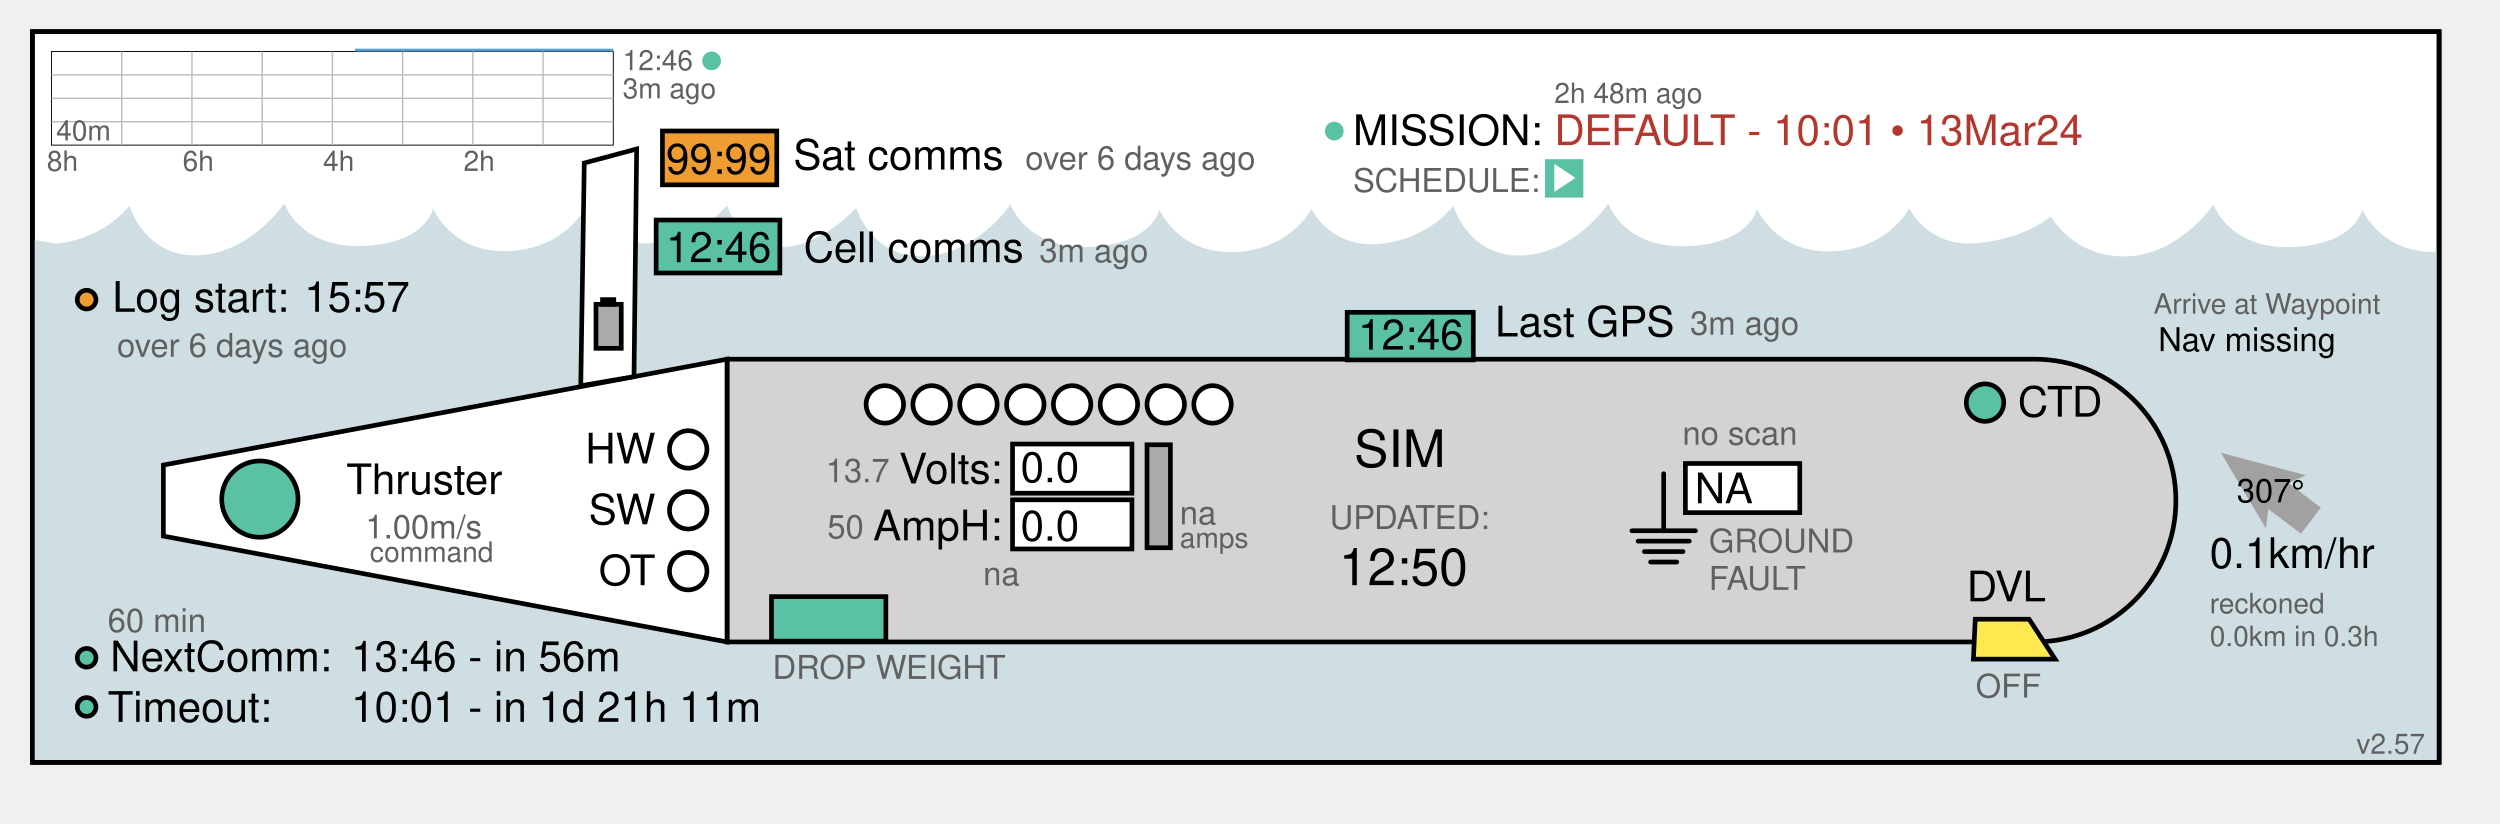
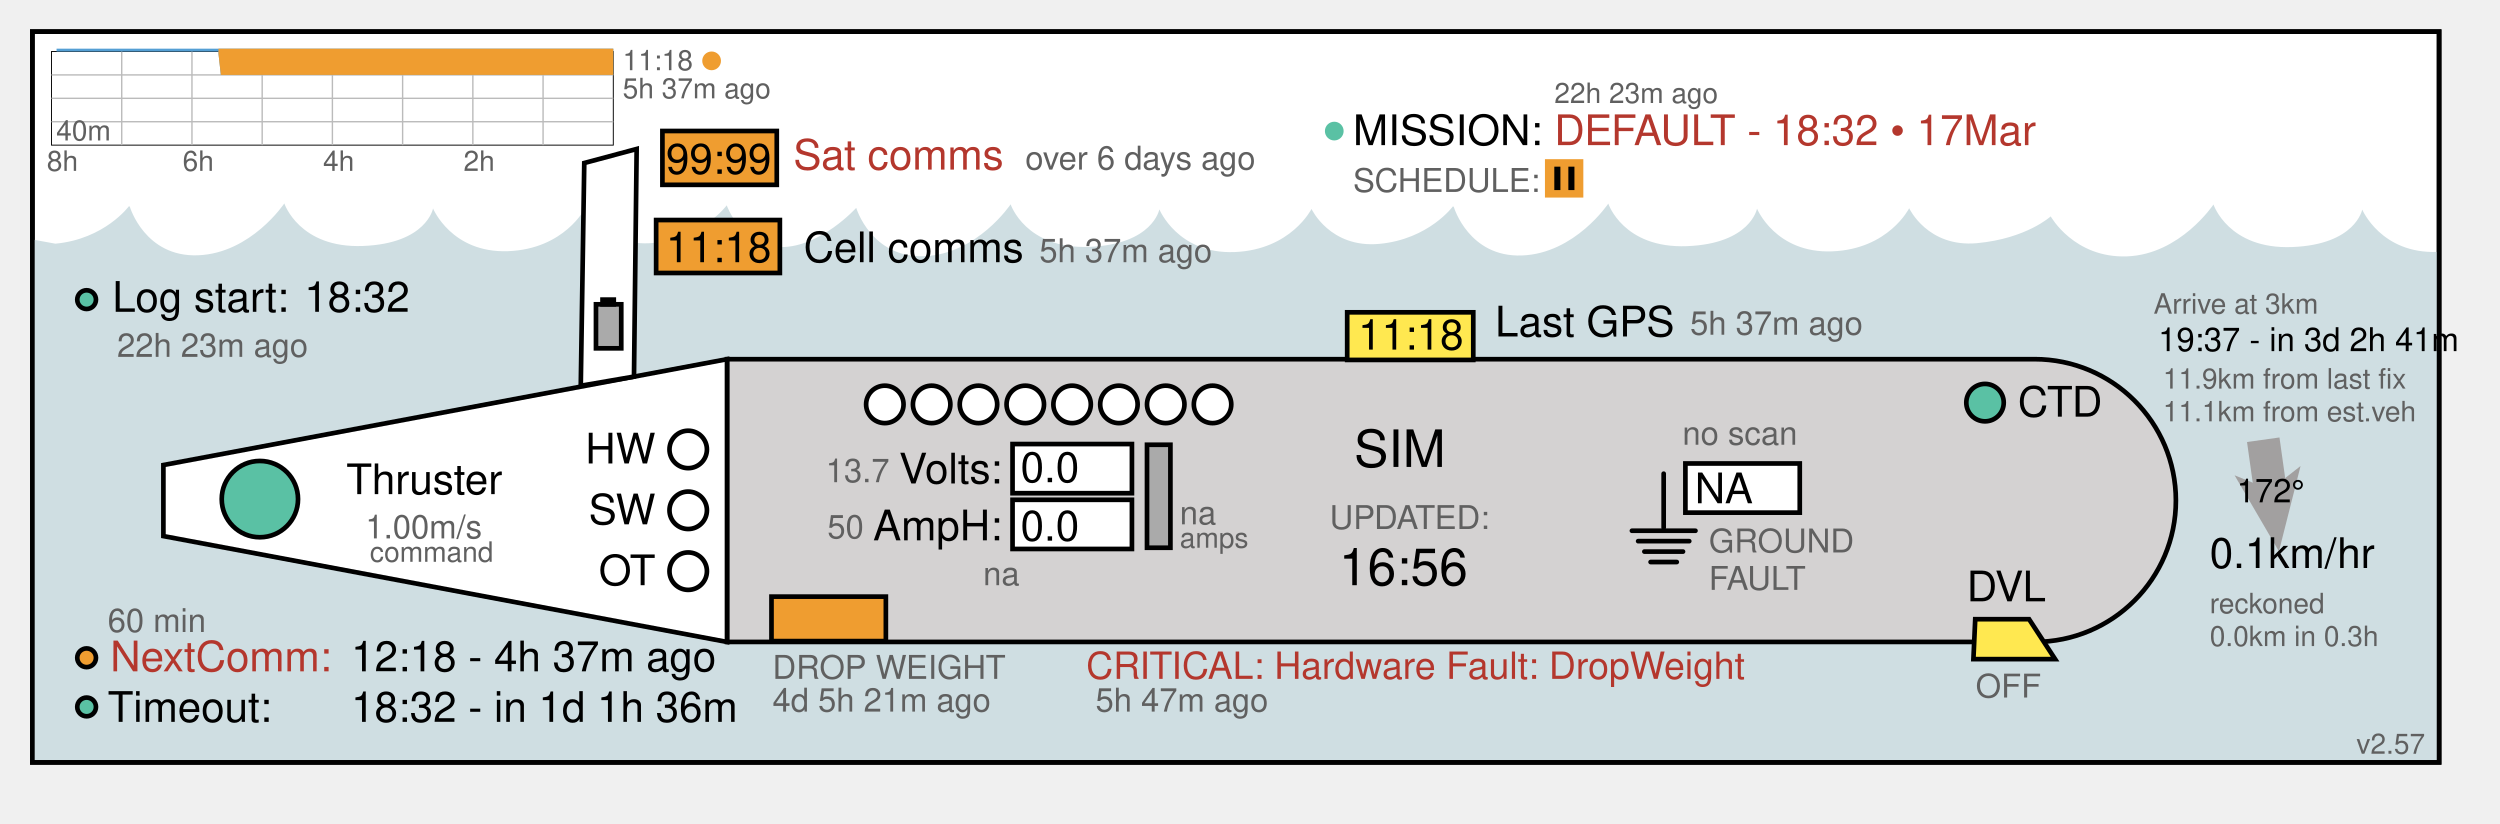
<svg xmlns="http://www.w3.org/2000/svg" version="1.1" id="Layer_1" x="0px" y="0px" viewBox="120 155 534 176" xml:space="preserve">
  <style type="text/css">
	.st0{fill:#CFDEE2;} 
	.st1{fill:none;stroke:#000000; }
	.st2{fill:#D4D2D2;stroke:#000000; } 
	.st3{fill:#FFFFFF;stroke:#000000; } 
	.st4{fill:#5AC1A4;stroke:#000000; } 
	.st5{fill:#FFE850;stroke:#000000; } 
	.st6{fill:#EF9D30;stroke:#000000; } 
	.st7{fill:#FFFFFF;stroke:#000000;stroke-linecap:round; }
	.st8{fill:#C6C4C4;stroke:#000000;stroke-linecap:round; }
	.st9{font-family:HelveticaNeue, Helvetica, Arial, sans-serif;}
	.st10{font-size:9px;}
	.st11{fill:#6D6E6E;stroke:#000000; } 
	.st12{fill:#606060;}  
	.st13{font-size:7px;}
	.st14{font-family:HelveticaNeue-Medium, Helvetica, Arial, sans-serif; }
	.st15{font-size:11px;}
	.st16{fill:#A2A0A0;} 
	.st17{fill:#e3cfa7;} 
	.st18{fill:none;stroke:none; } 
	.st19{fill:#555555;stroke:#000000;stroke-miterlimit:10;}  
	.st20{fill:#e3cfa7;stroke:#000000;stroke-miterlimit:10;}  
	.st21{fill:none;stroke:#46A247;stroke-width:4;stroke-miterlimit:10;} 
	.st22{fill:none;stroke:#555555;stroke-width:9;stroke-linecap:round;stroke-miterlimit:10;} 
	.st23{fill:none;stroke:#46A247;stroke-width:4;stroke-miterlimit:10;} 
	.st24{font-size:6px;}
	.st25{fill:#5AC1A4;stroke:none; } 
	.st26{fill:#FFE850;stroke:none; } 
	.st27{fill:#EF9D30;stroke:none; } 	
	.stwhite{fill:#FFFFFF;stroke:none; } 	
	.st28{fill:#333333; } 
	.st30{font-size:8px;} 
	.st31{fill:#B4372D;} 
	.st32{fill:#aaaaaa;stroke:#000000; } 
	.st33{fill:#FFEEBB;stroke:none; } 
	.stleak2{fill:#7DA6D8;} 
	.stleak1{fill:#92c19b;} 
	.sparkbg{fill:#E8E8F0;stroke:none; } 
	.sparkline{fill:none;stroke:#000000; stroke-width:0.2;}  
	.sparkpoly{fill:#549fd4;stroke:none; } 	
	.sparktext{font-size:6px; } 
	.gridline{fill:none;stroke:#BBBBBB; stroke-width:0.3;}  
	</style>
  <rect desc="backgroundbox" x="126.91" y="161.76" class="st3" width="514.08" height="156.08" />
  <g transform="translate(0 8)">
    <g>
      <path class="st0" d="M640.68,200.81v108.71H126.47V198.07l5.36,0.98c10.57-0.98,15.74-8.04,15.74-8.04l0.18,0.2    c0,0,3.21,10.75,14.54,10.32c11.33-0.43,18.44-11.08,18.44-11.08s3.19,9.61,16.79,9.09c13.6-0.52,14.98-8.01,14.98-8.01    s3.95,9.58,16.03,9.12c12.09-0.46,16.47-9.21,16.47-9.21s3.93,8.43,14.49,7.46c10.57-0.98,15.74-8.04,15.74-8.04    s3.15,8.92,11.62,8.92c8.47,0,16.04-8.38,16.04-8.38s3.21,10.75,14.54,10.32c11.33-0.43,18.44-11.08,18.44-11.08    s3.19,9.61,16.79,9.09c13.6-0.52,14.98-8.01,14.98-8.01s3.95,9.58,16.03,9.12c12.09-0.46,16.47-9.21,16.47-9.21    s3.93,8.43,14.49,7.46c10.57-0.98,15.74-8.04,15.74-8.04l0.18,0.2c0,0,3.21,10.75,14.54,10.32c11.33-0.43,18.44-11.08,18.44-11.08    s3.19,9.61,16.79,9.09c13.6-0.52,14.98-8.01,14.98-8.01s3.95,9.58,16.03,9.12c12.09-0.46,16.47-9.21,16.47-9.21    s3.93,8.43,14.49,7.46c10.57-0.98,15.74-5.72,15.74-5.72s5,8.97,16.33,8.54c11.33-0.43,18.44-11.08,18.44-11.08    s3.19,9.61,16.79,9.09c13.6-0.52,14.98-8.01,14.98-8.01S628.59,201.27,640.68,200.81" />
    </g>
  </g>
  <rect desc="dirtbox" x="126.91" y="281.76" class="st18" width="514.08" height="36.08" />
  <rect desc="backgroundbox" x="126.91" y="161.76" class="st1" width="514.08" height="156.08" />
  <line desc="bigcable" class="st18" x1="250.77" y1="292.21" x2="268.73" y2="281.71" />
  <path desc="smallcable" class="st18" d="M137.01,323.1c0,0,7.44-8.93,20.84-8.93s20.85,8.93,42.05,8.93s29.77-18.98,47.66-28.86" />
  <path class="st2" d="M554.57,292.12l-279.27,0l0-60.4l279.27,0c16.68,0,30.2,13.52,30.2,30.2v0  C584.77,278.6,571.25,292.12,554.57,292.12z" />
  <polygon class="st3" points="154.9,269.51 275.29,292.12 275.29,231.72 154.9,254.33 " />
  <polygon class="st3" points="255.42,235.44 244.05,237.4 244.8,189.82 255.99,186.82 " />
  <text desc="HardwareLabel" text-anchor="end" transform="matrix(1 0 0 1 260 254)" class="st9 st10">HW</text>
  <text desc="SoftwareLabel" text-anchor="end" transform="matrix(1 0 0 1 260 267)" class="st9 st10">SW</text>
  <text desc="OtherLabel" text-anchor="end" transform="matrix(1 0 0 1 260 280)" class="st9 st10">OT</text>
  <text desc="text_batteryduration" x="372" y="255" class="st18 st9 st13">na</text>
  <text desc="text_durationlabel" x="372" y="260" class="st18 st9 st24">hours</text>
  <rect desc="current" x="365" y="250" class="st32" width="5" height="22" />
  <text desc="text_current" x="372" y="267" class="st12 st9 st13">na</text>
-   <rect desc="drop" x="284.79" y="282.44" class="st4" width="24.43" height="9.5" />
+   <rect desc="drop" x="284.79" y="282.44" class="st6" width="24.43" height="9.5" />
  <g>
    <line class="st7" x1="475.36" y1="256.18" x2="475.36" y2="267.72" />
    <line class="st7" x1="468.58" y1="268.37" x2="482.15" y2="268.37" />
    <line class="st7" x1="469.91" y1="270.59" x2="480.82" y2="270.59" />
    <line class="st7" x1="471.24" y1="272.82" x2="479.49" y2="272.82" />
  </g>
  <line class="st8" x1="472.57" y1="275.05" x2="478.16" y2="275.05" />
  <circle desc="thrust" class="st4" cx="175.51" cy="261.61" r="8.15" />
  <g>
    <circle desc="bat1" class="st3" cx="309" cy="241.38" r="4" />
    <circle desc="bat2" class="st3" cx="319" cy="241.38" r="4" />
    <circle desc="bat3" class="st3" cx="329" cy="241.38" r="4" />
    <circle desc="bat4" class="st3" cx="339" cy="241.38" r="4" />
    <circle desc="bat5" class="st3" cx="349" cy="241.38" r="4" />
    <circle desc="bat6" class="st3" cx="359" cy="241.38" r="4" />
    <circle desc="bat7" class="st3" cx="369" cy="241.38" r="4" />
    <circle desc="bat8" class="st3" cx="379" cy="241.38" r="4" />
  </g>
  <rect desc="argobattery_back" x="247.3" y="220" class="st32" width="5.4" height="9.4" />
  <rect desc="argobattery_top" x="248.7" y="219" class="st32" width="2.4" height="1" />
  <rect desc="argobattery" x="247.5" y="220" class="st18" width="5" height="9" />
  <circle desc="CTD" class="st4" cx="544" cy="241" r="4" />
  <circle desc="missiondefault" class="st25" cx="405" cy="183" r="2" />
  <circle desc="scheduleddefault" class="st18" cx="405" cy="193.5" r="1.6" />
-   <circle desc="commoverdue" class="st4" cx="138.5" cy="295.5" r="2" />
-   <circle desc="logoverdue" class="st6" cx="138.5" cy="219" r="2" />
+   <circle desc="commoverdue" class="st6" cx="138.5" cy="295.5" r="2" />
+   <circle desc="logoverdue" class="st4" cx="138.5" cy="219" r="2" />
  <circle desc="missionoverdue" class="st4" cx="138.5" cy="306" r="2" />
  <rect desc="satcomm" x="261.49" y="182.98" class="st6" width="24.43" height="11.5" />
-   <rect desc="cell" x="260.15" y="202" class="st4" width="26.43" height="11.31" />
-   <rect desc="gps" x="407.76" y="221.71" class="st4" width="26.93" height="10.17" />
+   <rect desc="cell" x="260.15" y="202" class="st6" width="26.43" height="11.31" />
+   <rect desc="gps" x="407.76" y="221.71" class="st5" width="26.93" height="10.17" />
  <rect desc="amps" x="336.28" y="261.76" class="st3" width="25.5" height="10.5" />
  <rect desc="volts" x="336.28" y="249.85" class="st3" width="25.5" height="10.5" />
  <rect desc="gf_rect" x="480" y="254.0" class="st3" width="24.43" height="10.5" />
  <circle desc="HW" class="st3" cx="267" cy="251" r="4" />
  <circle desc="SW" class="st3" cx="267" cy="264" r="4" />
  <circle desc="OT" class="st3" cx="267" cy="277" r="4" />
  <polygon desc="dvl" class="st5" points="541.91,287.26 553.41,287.26 558.97,295.79 541.52,295.79 " />
  <polygon desc="cart" class="st18" points="348.8,282.24 348.8,315.73 524.05,315.73 524.05,282.24 503.4,282.24 496.15,301.22 381.17,301.22   369.22,282.74 " />
  <circle desc="circle1" class="st18" cx="362.59" cy="298.44" r="5.86" />
  <circle desc="circle2" class="st18" cx="510.1" cy="298.44" r="5.86" />
  <text desc="text_flowago" transform="matrix(1 0 0 1 541.0 272.0)" class="st12 st9 st13" />
  <circle desc="UBAT" class="st18" cx="544" cy="251" r="4" />
  <circle desc="flow" class="st18" cx="544" cy="261" r="4" />
  <text desc="text_cameraago" transform="matrix(1 0 0 1 558 258)" class="st12 st9 st13" />
  <rect desc="CameraBody" class="st18" x="540" y="250" width="16" height="10" />
  <circle desc="CameraLens" class="st18" cx="548" cy="255" r="3" />
  <polygon desc="LowGF" class="st18" points="510,263 514,255 506,255 510,263" />
  <polygon desc="HighGF" class="st18" points="510,255 514,263 506,263 510,255" />
-   <g desc="arrow" transform="rotate (-90,604.94,259.74), rotate(307,605,259.74)">
+   <g desc="arrow" transform="rotate (-90,604.94,259.74), rotate(172,605,259.74)">
    <rect x="594.14" y="256.24" class="st16" width="11.73" height="7" />
    <g>
      <polygon class="st16" points="618.22,259.74 600.81,266.86 604.94,259.74 600.81,252.63" />
    </g>
  </g>
-   <text desc="mission" transform="matrix(1 0 0 1 452.0 186)" class="st9 st10 st12 st31">DEFAULT - 10:01 • 13Mar24</text>
-   <text desc="text_missionago" transform="matrix(1 0 0 1 452 177)" class="st12 st9 sparktext">2h 48m ago</text>
+   <text desc="mission" transform="matrix(1 0 0 1 452.0 186)" class="st9 st10 st12 st31">DEFAULT - 18:32 • 17Mar</text>
+   <text desc="text_missionago" transform="matrix(1 0 0 1 452 177)" class="st12 st9 sparktext">22h 23m ago</text>
  <text desc="missionsched" transform="matrix(1 0 0 1 460 196)" class="st12 st9 st13" />
-   <text desc="text_cell" transform="matrix(1 0 0 1 262.2472 211)" class="st9 st10">12:46</text>
+   <text desc="text_cell" transform="matrix(1 0 0 1 262.2472 211)" class="st9 st10">11:18</text>
  <text desc="text_sat" transform="matrix(1 0 0 1 262.2478 192.1254)" class="st9 st10">99:99</text>
-   <text desc="text_gps" transform="matrix(1 0 0 1 410.1005 229.6799)" class="st9 st10">12:46</text>
-   <text desc="text_bearing" transform="matrix(1 0 0 1 605 262.3)" text-anchor="middle" class="st9 st13">307°</text>
+   <text desc="text_gps" transform="matrix(1 0 0 1 410.1005 229.6799)" class="st9 st10">11:18</text>
+   <text desc="text_bearing" transform="matrix(1 0 0 1 605 262.3)" text-anchor="middle" class="st9 st13">172°</text>
  <text desc="text_thrusttime" transform="matrix(1 0 0 1 592 276.3205)" class="st9 st10">0.1km/hr</text>
  <text desc="text_needcommstime" transform="matrix(1 0 0 1 143 290)" class="st12 st9 st13">60 min</text>
-   <text desc="text_nextcomm" transform="matrix(1 0 0 1 195 298.3899)" class="st9 st10">13:46 - in 56m</text>
-   <text desc="text_timeout" transform="matrix(1 0 0 1 195 309.1899)" class="st9 st10">10:01 - in 1d 21h 11m</text>
+   <text desc="text_nextcomm" transform="matrix(1 0 0 1 195 298.3899)" class="st9 st10">12:18 - 4h 37m ago</text>
+   <text desc="text_timeout" transform="matrix(1 0 0 1 195 309.1899)" class="st9 st10">18:32 - in 1d 1h 36m</text>
  <text desc="text_commago" transform="matrix(1 0 0 1 339.0 191.2224)" class="st12 st9 st13">over 6 days ago</text>
-   <text desc="text_logtime" transform="matrix(1 0 0 1 185.0 221.6039)" class="st9 st10">15:57</text>
-   <text desc="text_logago" transform="matrix(1 0 0 1 145.0 231.2224)" class="st12 st9 st13">over 6 days ago</text>
-   <text desc="text_cellago" transform="matrix(1 0 0 1 342.0 211)" class="st12 st9 st13">3m ago</text>
+   <text desc="text_logtime" transform="matrix(1 0 0 1 185.0 221.6039)" class="st9 st10">18:32</text>
+   <text desc="text_logago" transform="matrix(1 0 0 1 145.0 231.2224)" class="st12 st9 st13">22h 23m ago</text>
+   <text desc="text_cellago" transform="matrix(1 0 0 1 342.0 211)" class="st12 st9 st13">5h 37m ago</text>
  <text desc="text_argoago" transform="matrix(1 0 0 1 258 227)" class="st12 st9 st13" />
  <text desc="text_volts" transform="matrix(1 0 0 1 338.0 257.9931)" class="st9 st10">0.0</text>
  <text desc="text_amps" transform="matrix(1 0 0 1 338.0 270.4917)" class="st9 st10">0.0</text>
  <text desc="text_ampago" transform="matrix(1 0 0 1 330.0 280.0)" class="st12 st9 st13">na</text>
-   <text desc="text_droptime" transform="matrix(1 0 0 1 285 307)" class="st12 st9 st13" />
+   <text desc="text_droptime" transform="matrix(1 0 0 1 285 307)" class="st12 st9 st13">4d 5h 21m ago</text>
  <text desc="text_gftime" transform="matrix(1 0 0 1 479.3629 250)" class="st12 st9 st13">no scan</text>
-   <text desc="text_gpsago" transform="matrix(1 0 0 1 481 226.5)" class="st12 st9 st13">3m ago</text>
+   <text desc="text_gpsago" transform="matrix(1 0 0 1 481 226.5)" class="st12 st9 st13">5h 37m ago</text>
  <text desc="text_gf" transform="matrix(1 0 0 1 482 262.4973)" class="st9 st10">NA</text>
-   <text desc="text_arrive" transform="matrix(1 0 0 1 580 222)" class="st12 st9 st24">Arrive at Waypoint</text>
+   <text desc="text_arrive" transform="matrix(1 0 0 1 580 222)" class="st12 st9 st24">Arrive at 3km</text>
  <text desc="text_speed" transform="matrix(1 0 0 1 198.0612 270)" class="st12 st9 st13">1.00m/s</text>
  <text desc="text_vehicle" transform="matrix(1 0 0 1 419 254.7336)" text-anchor="middle" class="st14 st15">SIM</text>
-   <text desc="text_lastupdate" transform="matrix(1 0 0 1 406.0 280.0)" class="st14 st15">12:50</text>
+   <text desc="text_lastupdate" transform="matrix(1 0 0 1 406.0 280.0)" class="st14 st15">16:56</text>
  <text desc="reckoned_detail" transform="matrix(1 0 0 1 592 293)" class="st12 st9 st24">0.0km in 0.3h</text>
-   <text desc="text_arrivestation" transform="matrix(1 0 0 1 581 230)" class="st9 st13">Nav missing</text>
-   <text desc="text_stationdist" transform="matrix(1 0 0 1 582 238)" class="st12 st9 st24" />
-   <text desc="text_currentdist" transform="matrix(1 0 0 1 582 245)" class="st12 st9 st24" />
+   <text desc="text_arrivestation" transform="matrix(1 0 0 1 581 230)" class="st9 st13">19:37 - in 3d 2h 41m</text>
+   <text desc="text_stationdist" transform="matrix(1 0 0 1 582 238)" class="st12 st9 st24">11.9km from last fix</text>
+   <text desc="text_currentdist" transform="matrix(1 0 0 1 582 245)" class="st12 st9 st24">11.1km from est.veh</text>
  <text desc="text_dvlstatus" transform="matrix(1 0 0 1 542 304)" class="st12 st9 st13">OFF</text>
-   <text desc="text_criticalerror" transform="matrix(1 0 0 1 352.0 300)" class="st9 st30 st31" />
-   <text desc="text_criticaltime" transform="matrix(1 0 0 1 354 307)" class="st12 st9 st13" />
-   <text desc="text_satcomms" transform="matrix(1 0 0 1 289.4541 191.2224)" class="st9 st10 ">Sat comms</text>
-   <text desc="text_nextcomms" transform="matrix(1 0 0 1 143.5453 298.3899)" class="st9 st10 ">NextComm:</text>
+   <text desc="text_criticalerror" transform="matrix(1 0 0 1 352.0 300)" class="st9 st30 st31">CRITICAL: Hardware Fault: DropWeight</text>
+   <text desc="text_criticaltime" transform="matrix(1 0 0 1 354 307)" class="st12 st9 st13">5h 47m ago</text>
+   <text desc="text_satcomms" transform="matrix(1 0 0 1 289.4541 191.2224)" class="st9 st10 st31">Sat comms</text>
+   <text desc="text_nextcomms" transform="matrix(1 0 0 1 143.5453 298.3899)" class="st9 st10 st31">NextComm:</text>
  <text desc="text_version" transform="matrix(1 0 0 1 638 316)" text-anchor="end" class="st12 st9 st24">v2.57</text>
  <text desc="text_thresh_volt" x="310" y="258" text-anchor="end" class="st12 st9 st13">13.7</text>
  <text desc="text_thresh_amph" x="304.5" y="270" text-anchor="end" class="st12 st9 st13">50</text>
  <text desc="pausedtext" transform="matrix(1 0 0 1 409 196)" class="st12 st9 st13">SCHEDULE:</text>
-   <rect x="450" y="189" class="st25" width="8.2" height="8.2" />
-   <polygon class="stwhite" points="452,190 452,196 456.5,193" />
+   <rect x="450" y="189" class="st27" width="8.2" height="8.2" />
+   <rect x="452" y="190.6" width="1.3" height="5" />
+   <rect x="455" y="190.6" width="1.3" height="5" />
  <g>
    <text transform="matrix(1 0 0 1 485 273)" class="st12 st9 st13">GROUND</text>
    <text transform="matrix(1 0 0 1 485 281)" class="st12 st9 st13">FAULT</text>
  </g>
  <text transform="matrix(1 0 0 1 409.0 186)" class="st9 st10">MISSION:</text>
  <text transform="matrix(1 0 0 1 404.0 268.0)" class="st12 st9 st13">UPDATED:</text>
  <rect desc="sparkbox" x="131" y="166" class="sparkline" width="120" height="20" />
  <polyline desc="sparkline" class="gridline" points="161.0,166 161.0,186" />
  <polyline desc="sparkline" class="gridline" points="191.0,166 191.0,186" />
  <polyline desc="sparkline" class="gridline" points="221.0,166 221.0,186" />
  <polyline desc="sparkline" class="gridline" points="131,171.0 251,171.0" />
  <polyline desc="sparkline" class="gridline" points="131,176.0 251,176.0" />
  <polyline desc="sparkline" class="gridline" points="131,181.0 251,181.0" />
  <polyline desc="minorgrid" class="gridline" points="146.0,166 146.0,186" />
  <polyline desc="minorgrid" class="gridline" points="176.0,166 176.0,186" />
  <polyline desc="minorgrid" class="gridline" points="206.0,166 206.0,186" />
  <polyline desc="minorgrid" class="gridline" points="236.0,166 236.0,186" />
-   <text desc="sparknote" transform="matrix(1 0 0 1 253 170)" class="st12 st9 sparktext">12:46</text>
-   <text desc="sparknote" transform="matrix(1 0 0 1 253 176)" class="st12 st9 sparktext">3m ago</text>
+   <text desc="sparknote" transform="matrix(1 0 0 1 253 170)" class="st12 st9 sparktext">11:18</text>
+   <text desc="sparknote" transform="matrix(1 0 0 1 253 176)" class="st12 st9 sparktext">5h 37m ago</text>
  <text desc="axislabel" transform="matrix(1 0 0 1 159.0 191.5)" class="st12 st9 sparktext">6h</text>
  <text desc="axislabel" transform="matrix(1 0 0 1 189.0 191.5)" class="st12 st9 sparktext">4h</text>
  <text desc="axislabel" transform="matrix(1 0 0 1 219.0 191.5)" class="st12 st9 sparktext">2h</text>
  <text desc="axislabel" transform="matrix(1 0 0 1 130 191.5)" class="st12 st9 sparktext">8h</text>
-   <circle desc="spr_is_old" class="st25" cx="272" cy="168" r="2" />
-   <polygon desc="sparkpoly" class="sparkpoly" points="195.828,165.4 195.828,166 195.97,166 195.982,166 195.982,166 196.257,166 196.257,166 196.294,166 196.294,166 196.582,166 196.582,166 196.619,166 196.619,166 196.911,166 196.911,166 197.856,166 197.969,166 197.969,166 198.179,166 198.508,166 198.8,166 198.8,166 198.81,166 198.843,166 198.843,166 199.01,166 199.01,166 199.22,166 199.22,166 199.577,166 199.577,166 202.205,166 202.205,166 205.606,166 205.606,166 206.938,166 206.938,166 208.267,166 208.267,166 209.231,166 209.231,166 209.555,166 209.555,166 209.597,166 209.597,166 209.721,166 209.721,166 210.924,166 210.924,166 210.926,166 210.926,166 211.05,166 211.05,166 211.303,166 211.303,166 212.382,166 212.382,166 213.712,166 213.712,166 215.041,166 215.041,166 216.369,166 216.369,166 217.7,166 217.7,166 219.028,166 219.028,166 220.358,166 220.358,166 221.689,166 221.689,166 223.019,166 223.019,166 224.352,166 224.352,166 224.354,166 224.354,166 225.72,166 225.72,166 227.051,166 227.051,166 228.33,166 228.33,166 229.727,166 229.727,166 231.056,166 231.056,166 232.385,166 232.385,166 233.713,166 233.713,166 235.043,166 235.043,166 236.372,166 236.372,166 237.702,166 237.702,166 239.032,166 239.032,166 240.361,166 240.361,166 241.692,166 241.692,166 243.022,166 243.022,166 244.351,166 244.351,166 245.682,166 245.682,166 247.009,166 247.009,166 248.339,166 248.339,166 249.671,166 249.671,166 251,166 251,166  251,165.4" />
+   <circle desc="spr_is_old" class="st27" cx="272" cy="168" r="2" />
+   <polygon desc="sparkpoly" class="sparkpoly" points="132.081,165.4 132.081,166 132.081,166 132.081,166 133.412,166 133.412,166 133.412,166 134.743,166 134.743,166 134.743,166 136.073,166 136.073,166 136.073,166 137.402,166 137.402,166 137.402,166 138.734,166 138.734,166 138.734,166 140.063,166 140.063,166 140.063,166 141.393,166 141.393,166 141.393,166 142.724,166 142.724,166 142.724,166 144.053,166 144.053,166 144.053,166 145.386,166 145.386,166 145.386,166 146.715,166 146.715,166 146.715,166 148.044,166 148.044,166 148.044,166 149.375,166 149.375,166 149.375,166 150.706,166 150.706,166 150.706,166 152.038,166 152.038,166 152.038,166 153.367,166 153.367,166 153.367,166 154.697,166 154.697,166 154.697,166 156.03,166 156.03,166 156.03,166 157.359,166 157.359,166 157.359,166 158.691,166 158.691,166 158.691,166 160.019,166 160.019,166 160.019,166 161.35,166 161.35,166 161.35,166 162.681,166 162.681,166 162.681,166 164.009,166 164.009,166 164.009,166 165.341,166 165.341,166 165.341,166 166.672,166 166.672,166 166.672,166 166.672,166.5 167.172,171 251,171  251,165.4" />
+   <polyline desc="sparkline" class="st27" points="166.672,165.4 166.672,166.5 167.172,171.0 251,171.0 251,165.4" />
  <text desc="sparknote" transform="matrix(1 0 0 1 132 185)" class="st12 st9 sparktext">40m</text>
  <text desc="reckoned_label" transform="matrix(1 0 0 1 592 286)" class="st12 st9 st24">reckoned</text>
  <text desc="speeded_label" transform="matrix(1 0 0 1 199 275)" class="st12 st9 st24">command</text>
  <text transform="matrix(1 0 0 1 334 258.2642)" text-anchor="end" class="st9 st10">Volts:</text>
  <text transform="matrix(1 0 0 1 334 270.4165)" text-anchor="end" class="st9 st10">AmpH:</text>
  <text desc="text_amplabel" x="372" y="272" class="st12 st9 st24">amps</text>
  <text transform="matrix(1 0 0 1 285 300)" class="st12 st9 st13">DROP WEIGHT</text>
  <text transform="matrix(1 0 0 1 143.0 309.1899)" class="st9 st10">Timeout: </text>
  <text desc="" transform="matrix(1 0 0 1 551 244)" class="st9 st10">CTD</text>
  <text transform="matrix(1 0 0 1 540.0956 283.4494)" class="st9 st10">DVL</text>
  <text transform="matrix(1 0 0 1 439.3514 226.8654)" class="st9 st10">Last GPS</text>
  <text transform="matrix(1 0 0 1 291.6499 211)" class="st9 st10">Cell comms</text>
  <text transform="matrix(1 0 0 1 144.0 221.6039)" class="st9 st10">Log start:</text>
  <text transform="matrix(1 0 0 1 193.9667 260.552)" class="st9 st10">Thruster</text>
</svg>
